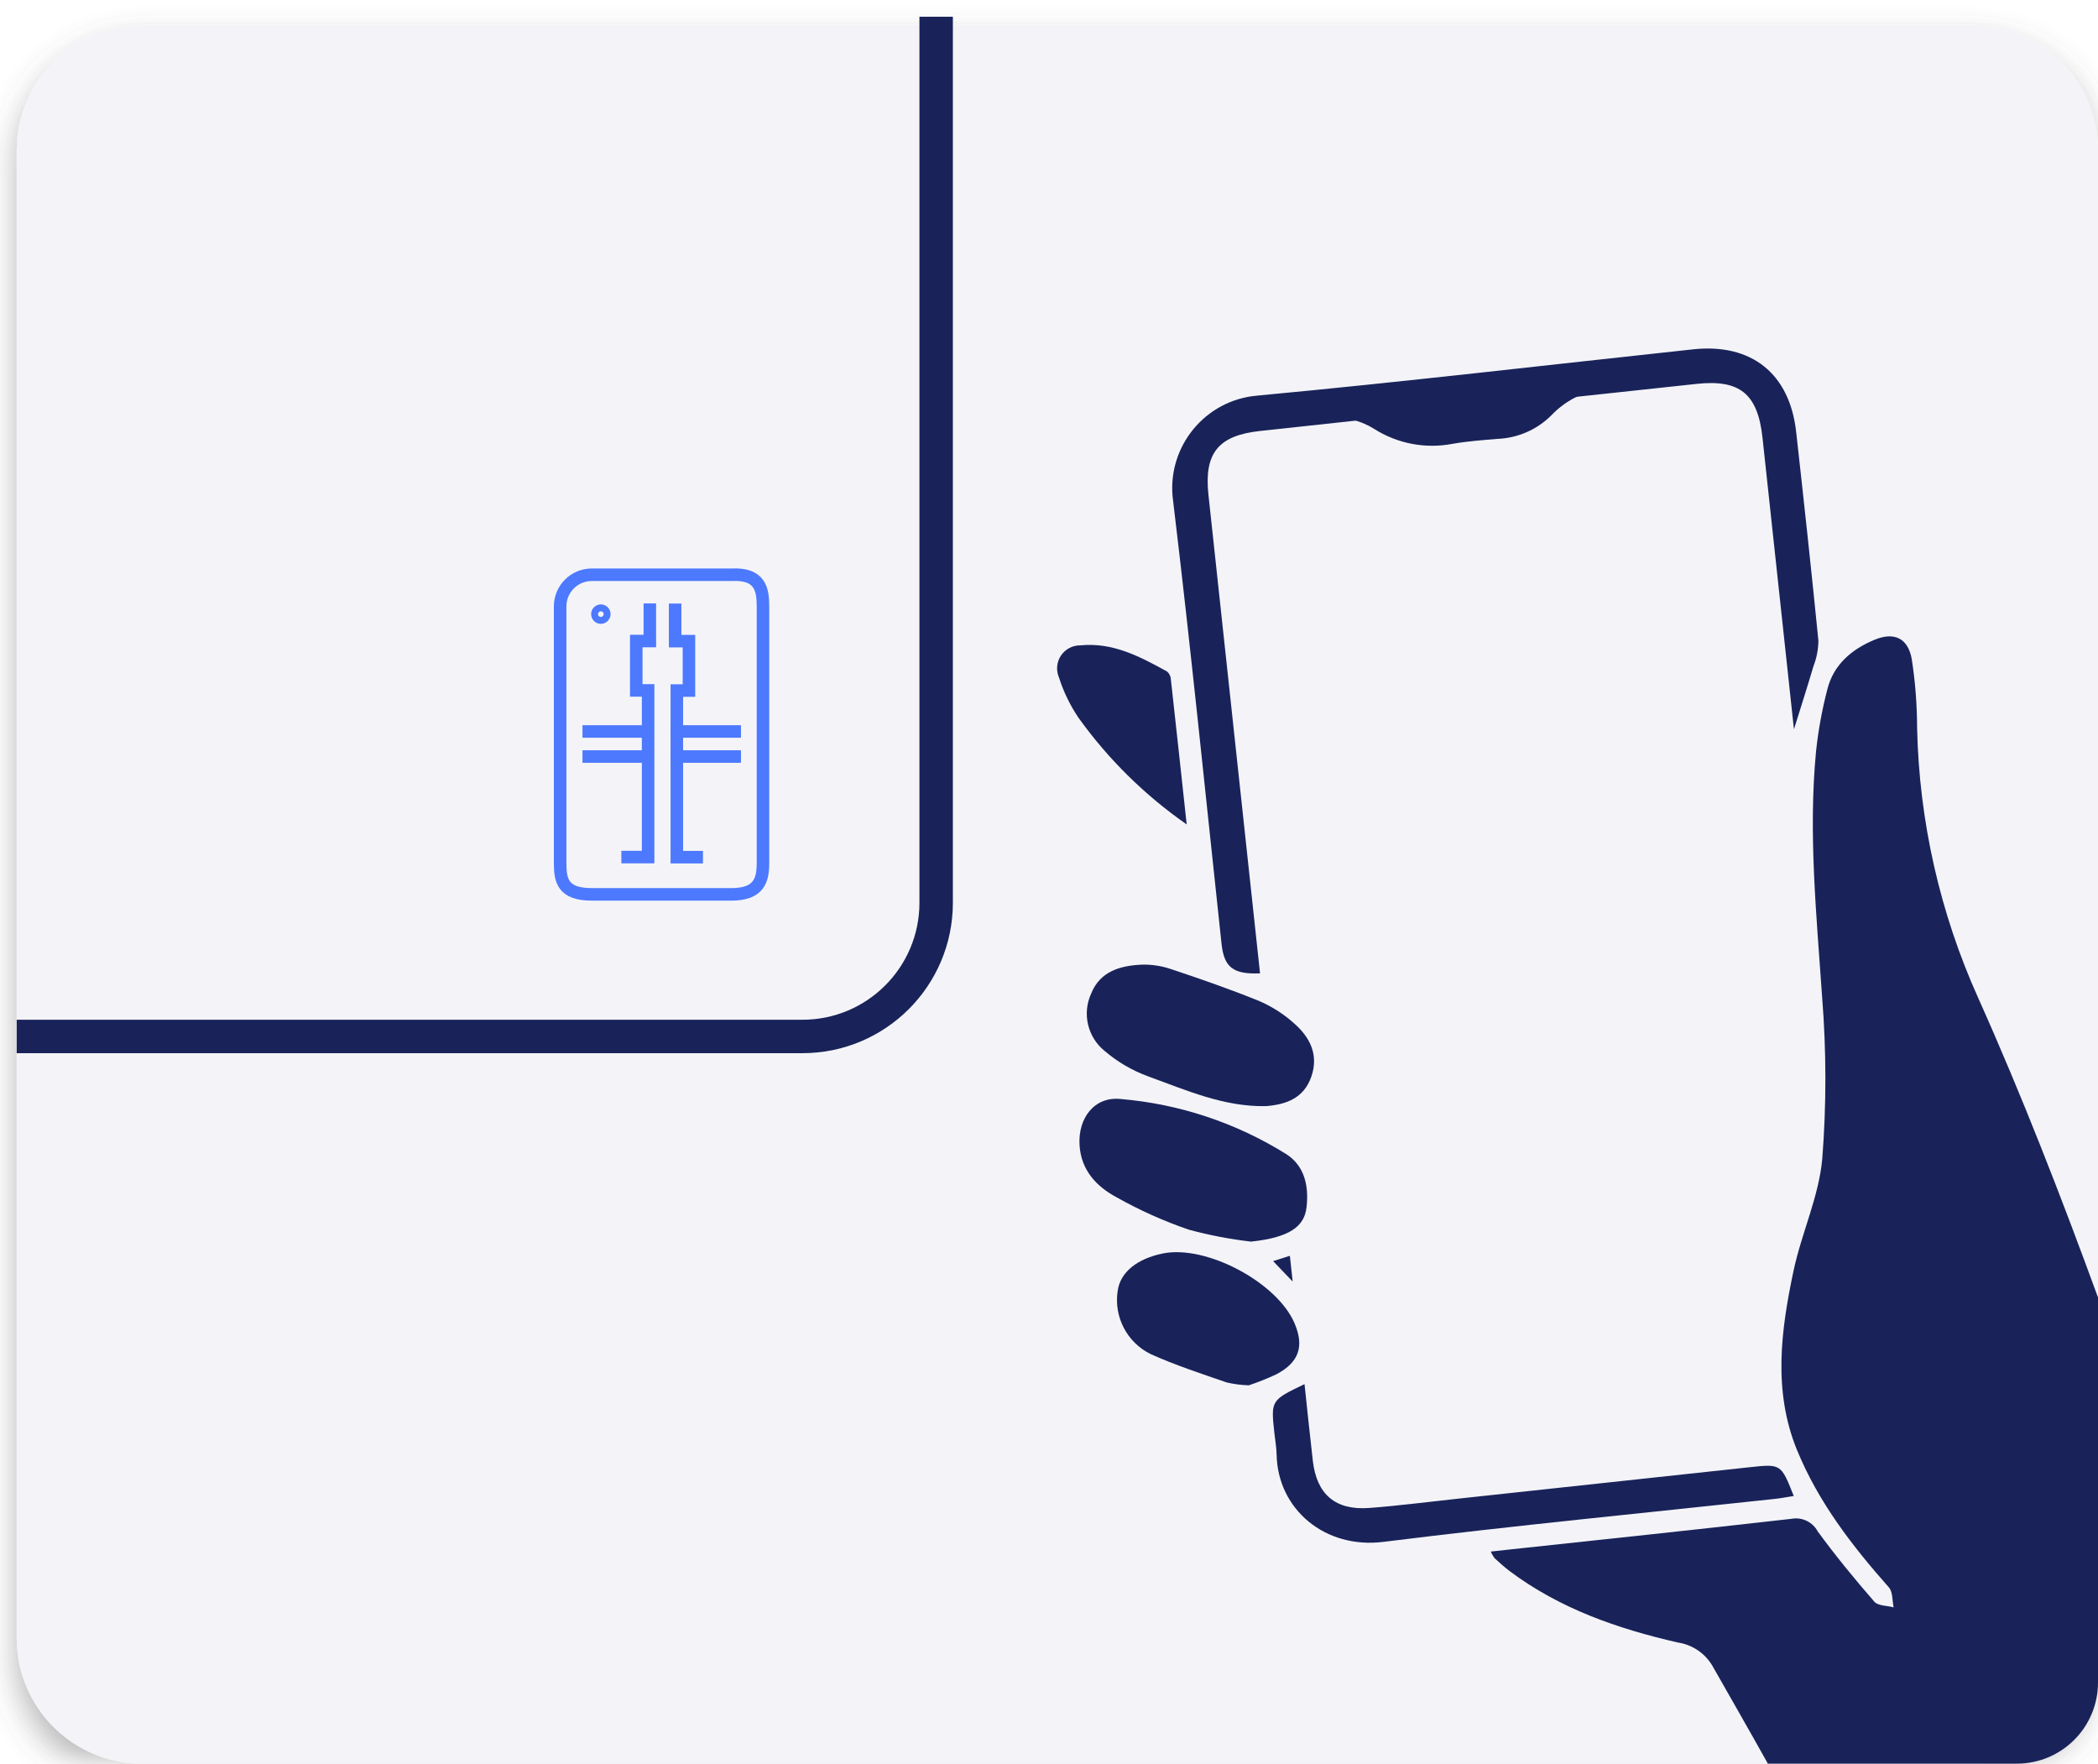
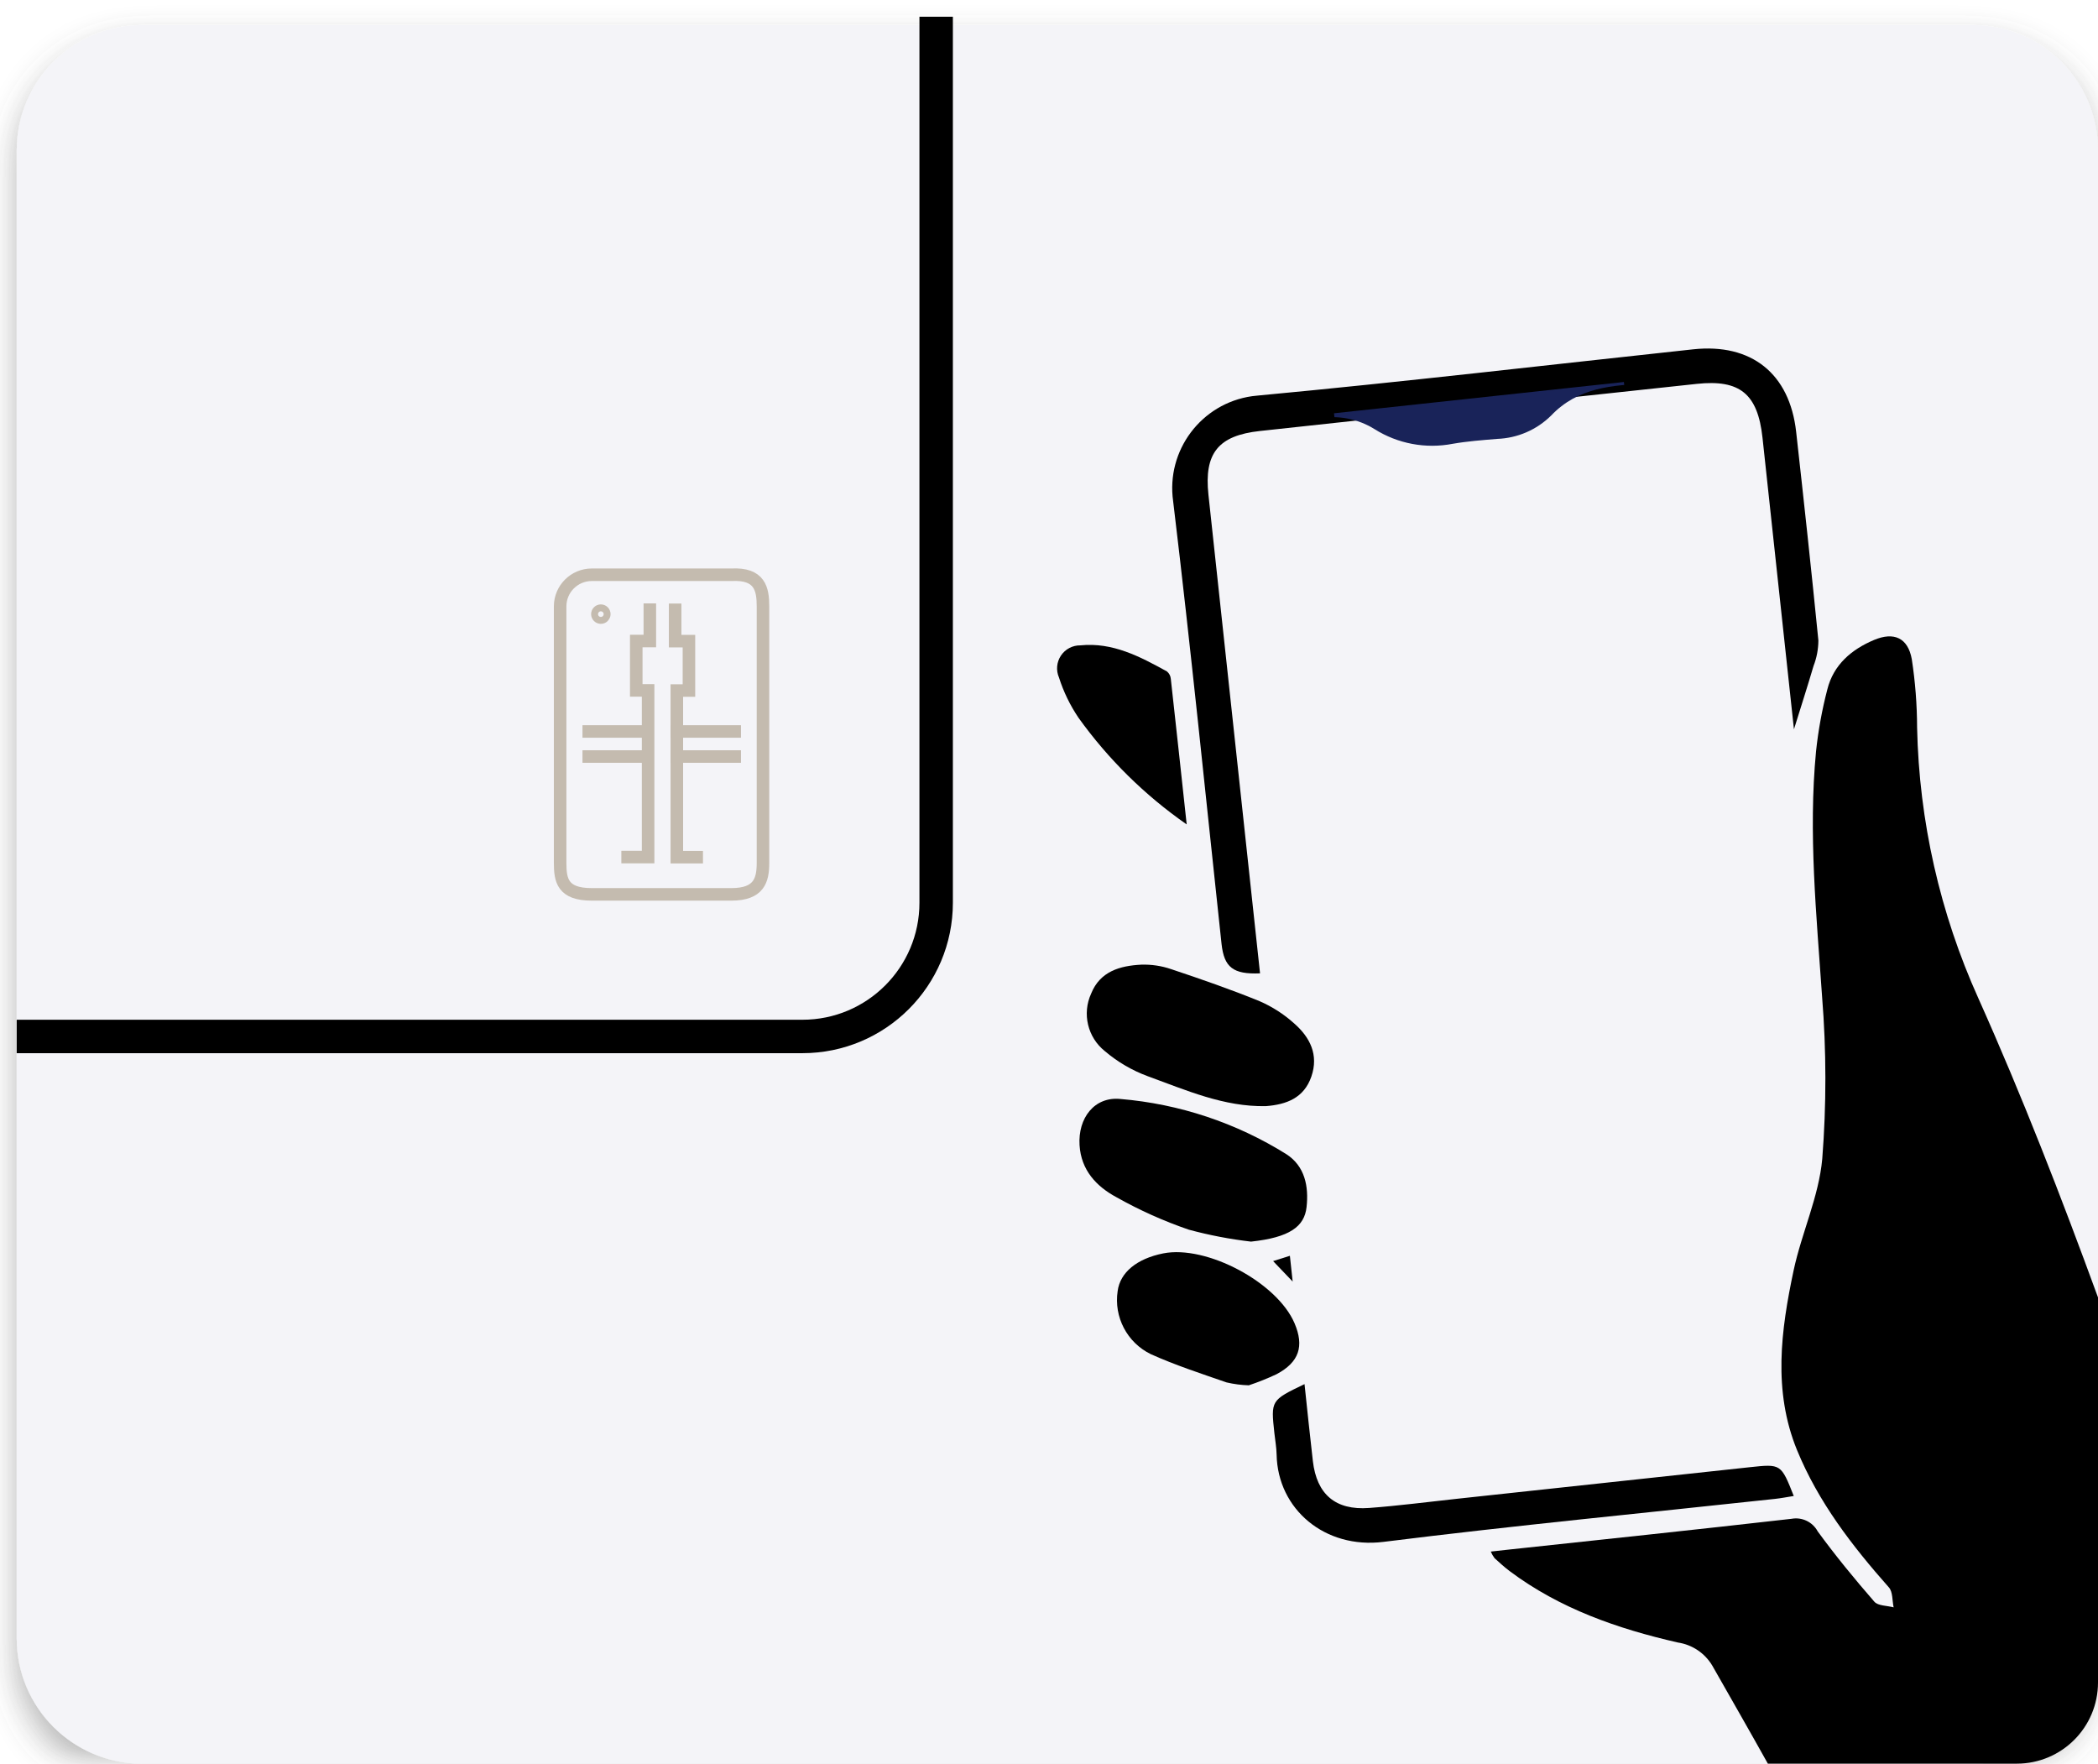
<svg xmlns="http://www.w3.org/2000/svg" viewBox="27 75 251 211">
  <defs>
    <filter id="Rectangle_178" x="23" y="74" width="261" height="220" filterUnits="userSpaceOnUse">
      <feOffset dy="2" input="SourceAlpha" />
      <feGaussianBlur stdDeviation="2" result="blur" />
      <feFlood flood-color="#575757" flood-opacity="0.451" />
      <feComposite operator="in" in2="blur" />
      <feComposite in="SourceGraphic" />
    </filter>
    <clipPath id="clip-path">
      <rect id="Rectangle_194" data-name="Rectangle 194" width="141" height="201" fill="none" />
    </clipPath>
    <clipPath id="clip-path-2">
      <rect id="Rectangle_191" data-name="Rectangle 191" width="124.5" height="169.843" fill="none" />
    </clipPath>
    <clipPath id="clip-path-3">
      <rect id="Rectangle_192" data-name="Rectangle 192" width="34.882" height="6.708" transform="translate(0 3.742) rotate(-6.159)" fill="none" />
    </clipPath>
  </defs>
  <g id="Group_198" data-name="Group 198" transform="translate(-61 -108)">
    <g transform="matrix(1, 0, 0, 1, 61, 108)" filter="url(#Rectangle_178)">
      <rect id="Rectangle_178-2" data-name="Rectangle 178" width="249" height="208" rx="15" transform="translate(29 78)" fill="#f4f4f8" />
    </g>
    <g id="Group_79" data-name="Group 79" transform="translate(61 108)">
      <g id="Group_78" data-name="Group 78" clip-path="url(#clip-path)">
-         <path id="Path_123" data-name="Path 123" d="M139,77V183a16,16,0,0,1-16,16H29" fill="none" stroke="#19235a" stroke-width="4" />
+         <path id="Path_123" data-name="Path 123" d="M139,77V183a16,16,0,0,1-16,16H29" fill="none" stroke="#000000" stroke-width="4" />
      </g>
    </g>
    <g id="Group_77" data-name="Group 77" transform="translate(214.5 224.157)">
      <g id="Group_74" data-name="Group 74">
        <g id="Group_73" data-name="Group 73" clip-path="url(#clip-path-2)">
-           <path id="Path_114" data-name="Path 114" d="M152.767,133.122V179.2a9.711,9.711,0,0,1-9.708,9.708h-29.79c-2.187-3.922-4.427-7.825-6.652-11.734a5.786,5.786,0,0,0-4.11-2.757c-7.2-1.644-14.122-4.045-20.128-8.543-.628-.472-1.217-1.016-1.806-1.547a3.837,3.837,0,0,1-.453-.79l1.987-.22c11.333-1.217,22.659-2.408,33.985-3.7a2.955,2.955,0,0,1,3.139,1.5c2.123,2.906,4.413,5.7,6.776,8.413.44.511,1.527.466,2.31.68-.175-.8-.09-1.844-.563-2.382-4.42-4.99-8.452-10.226-11-16.445-2.893-7.093-1.922-14.329-.4-21.493.957-4.485,3.016-8.821,3.423-13.332a122.834,122.834,0,0,0-.019-19.4c-.667-9.786-1.663-19.552-.724-29.363a50.569,50.569,0,0,1,1.352-7.41c.738-2.951,2.894-4.776,5.579-5.909,2.4-1.01,4.064-.252,4.525,2.3a54.854,54.854,0,0,1,.634,8.174,83.078,83.078,0,0,0,7.333,32.4c5.243,11.714,9.9,23.713,14.309,35.777" transform="translate(-28.267 -19.067)" fill="#19235a" />
-           <path id="Path_115" data-name="Path 115" d="M95.615,46.387l-.281-2.6Q93.594,27.641,91.852,11.5c-.57-5.236-2.7-6.99-7.861-6.437Q57.859,7.866,31.731,10.7c-4.994.539-6.7,2.659-6.164,7.637Q28.5,45.673,31.461,73.007l.278,2.58c-3.225.134-4.3-.716-4.607-3.539-1.9-17.649-3.666-35.314-5.788-52.938A11.119,11.119,0,0,1,30.787,6.536c.239-.034.481-.06.722-.079C48.88,4.831,66.212,2.791,83.561.929,90.53.18,95.1,3.83,95.878,10.792c.929,8.319,1.834,16.641,2.66,24.971a8.55,8.55,0,0,1-.582,3.055c-.7,2.386-1.465,4.751-2.34,7.569" transform="translate(-7.491 -0.294)" fill="#19235a" />
-           <path id="Path_116" data-name="Path 116" d="M24.615,156.612a51.142,51.142,0,0,1-7.445-1.428,52,52,0,0,1-8.648-3.877c-2.422-1.3-4.244-3.251-4.427-6.238-.2-3.232,1.771-5.84,4.9-5.522a44.459,44.459,0,0,1,19.836,6.6c2.217,1.425,2.7,3.847,2.423,6.337-.258,2.338-2.041,3.633-6.643,4.127" transform="translate(-1.44 -49.224)" fill="#19235a" />
-           <path id="Path_117" data-name="Path 117" d="M26.86,131.654c-5.02.1-9.542-1.914-14.113-3.574A17,17,0,0,1,7.6,125.072a5.747,5.747,0,0,1-1.637-6.884c1.066-2.66,3.458-3.33,5.988-3.459a10.051,10.051,0,0,1,3.6.541c3.549,1.185,7.091,2.411,10.551,3.823a15.27,15.27,0,0,1,4.145,2.663c1.894,1.655,2.962,3.756,2.061,6.362-.885,2.561-2.966,3.347-5.451,3.537" transform="translate(-1.92 -40.476)" fill="#19235a" />
-           <path id="Path_118" data-name="Path 118" d="M43.624,192.269c.346,3.207.647,6.218,1,9.223.467,3.965,2.7,5.892,6.716,5.595,3.519-.261,7.023-.722,10.534-1.1l35.03-3.778c3.729-.4,3.729-.4,5.252,3.444-.771.121-1.505.268-2.246.348-15.62,1.692-31.256,3.193-46.839,5.142-7.018.877-12.656-3.914-12.785-10.432-.016-.861-.175-1.72-.268-2.581-.425-3.921-.425-3.921,3.606-5.861" transform="translate(-14.054 -67.834)" fill="#19235a" />
-           <path id="Path_119" data-name="Path 119" d="M26.8,183.808a13.521,13.521,0,0,1-2.672-.349c-3.05-1.059-6.136-2.063-9.074-3.387a7.2,7.2,0,0,1-3.947-7.548c.294-2.221,2.294-3.871,5.455-4.5,5.163-1.022,13.608,3.464,15.7,8.346,1.184,2.765.56,4.664-2.14,6.106a30.668,30.668,0,0,1-3.323,1.331" transform="translate(-3.892 -59.229)" fill="#19235a" />
-           <path id="Path_120" data-name="Path 120" d="M15.47,77.093A53.632,53.632,0,0,1,2.527,64.334a18.843,18.843,0,0,1-2.336-4.82,2.752,2.752,0,0,1,2.568-3.84c3.851-.392,7.122,1.342,10.347,3.116a1.288,1.288,0,0,1,.467.893c.63,5.631,1.233,11.269,1.9,17.41" transform="translate(0 -19.622)" fill="#19235a" />
-           <path id="Path_121" data-name="Path 121" d="M41.89,168.548l.333,3.083-2.34-2.448Z" transform="translate(-14.071 -59.465)" fill="#19235a" />
+           <path id="Path_114" data-name="Path 114" d="M152.767,133.122V179.2a9.711,9.711,0,0,1-9.708,9.708h-29.79c-2.187-3.922-4.427-7.825-6.652-11.734a5.786,5.786,0,0,0-4.11-2.757c-7.2-1.644-14.122-4.045-20.128-8.543-.628-.472-1.217-1.016-1.806-1.547a3.837,3.837,0,0,1-.453-.79l1.987-.22c11.333-1.217,22.659-2.408,33.985-3.7a2.955,2.955,0,0,1,3.139,1.5c2.123,2.906,4.413,5.7,6.776,8.413.44.511,1.527.466,2.31.68-.175-.8-.09-1.844-.563-2.382-4.42-4.99-8.452-10.226-11-16.445-2.893-7.093-1.922-14.329-.4-21.493.957-4.485,3.016-8.821,3.423-13.332a122.834,122.834,0,0,0-.019-19.4c-.667-9.786-1.663-19.552-.724-29.363a50.569,50.569,0,0,1,1.352-7.41c.738-2.951,2.894-4.776,5.579-5.909,2.4-1.01,4.064-.252,4.525,2.3a54.854,54.854,0,0,1,.634,8.174,83.078,83.078,0,0,0,7.333,32.4c5.243,11.714,9.9,23.713,14.309,35.777" transform="translate(-28.267 -19.067)" fill="#000000" />
+           <path id="Path_115" data-name="Path 115" d="M95.615,46.387l-.281-2.6Q93.594,27.641,91.852,11.5c-.57-5.236-2.7-6.99-7.861-6.437Q57.859,7.866,31.731,10.7c-4.994.539-6.7,2.659-6.164,7.637Q28.5,45.673,31.461,73.007l.278,2.58c-3.225.134-4.3-.716-4.607-3.539-1.9-17.649-3.666-35.314-5.788-52.938A11.119,11.119,0,0,1,30.787,6.536c.239-.034.481-.06.722-.079C48.88,4.831,66.212,2.791,83.561.929,90.53.18,95.1,3.83,95.878,10.792c.929,8.319,1.834,16.641,2.66,24.971a8.55,8.55,0,0,1-.582,3.055c-.7,2.386-1.465,4.751-2.34,7.569" transform="translate(-7.491 -0.294)" fill="#000000" />
+           <path id="Path_116" data-name="Path 116" d="M24.615,156.612a51.142,51.142,0,0,1-7.445-1.428,52,52,0,0,1-8.648-3.877c-2.422-1.3-4.244-3.251-4.427-6.238-.2-3.232,1.771-5.84,4.9-5.522a44.459,44.459,0,0,1,19.836,6.6c2.217,1.425,2.7,3.847,2.423,6.337-.258,2.338-2.041,3.633-6.643,4.127" transform="translate(-1.44 -49.224)" fill="#000000" />
+           <path id="Path_117" data-name="Path 117" d="M26.86,131.654c-5.02.1-9.542-1.914-14.113-3.574A17,17,0,0,1,7.6,125.072a5.747,5.747,0,0,1-1.637-6.884c1.066-2.66,3.458-3.33,5.988-3.459a10.051,10.051,0,0,1,3.6.541c3.549,1.185,7.091,2.411,10.551,3.823a15.27,15.27,0,0,1,4.145,2.663c1.894,1.655,2.962,3.756,2.061,6.362-.885,2.561-2.966,3.347-5.451,3.537" transform="translate(-1.92 -40.476)" fill="#000000" />
+           <path id="Path_118" data-name="Path 118" d="M43.624,192.269c.346,3.207.647,6.218,1,9.223.467,3.965,2.7,5.892,6.716,5.595,3.519-.261,7.023-.722,10.534-1.1l35.03-3.778c3.729-.4,3.729-.4,5.252,3.444-.771.121-1.505.268-2.246.348-15.62,1.692-31.256,3.193-46.839,5.142-7.018.877-12.656-3.914-12.785-10.432-.016-.861-.175-1.72-.268-2.581-.425-3.921-.425-3.921,3.606-5.861" transform="translate(-14.054 -67.834)" fill="#000000" />
+           <path id="Path_119" data-name="Path 119" d="M26.8,183.808a13.521,13.521,0,0,1-2.672-.349c-3.05-1.059-6.136-2.063-9.074-3.387a7.2,7.2,0,0,1-3.947-7.548c.294-2.221,2.294-3.871,5.455-4.5,5.163-1.022,13.608,3.464,15.7,8.346,1.184,2.765.56,4.664-2.14,6.106a30.668,30.668,0,0,1-3.323,1.331" transform="translate(-3.892 -59.229)" fill="#000000" />
+           <path id="Path_120" data-name="Path 120" d="M15.47,77.093A53.632,53.632,0,0,1,2.527,64.334a18.843,18.843,0,0,1-2.336-4.82,2.752,2.752,0,0,1,2.568-3.84c3.851-.392,7.122,1.342,10.347,3.116a1.288,1.288,0,0,1,.467.893c.63,5.631,1.233,11.269,1.9,17.41" transform="translate(0 -19.622)" fill="#000000" />
+           <path id="Path_121" data-name="Path 121" d="M41.89,168.548l.333,3.083-2.34-2.448Z" transform="translate(-14.071 -59.465)" fill="#000000" />
        </g>
      </g>
      <g id="Group_76" data-name="Group 76" transform="translate(33.099 4.545)">
        <g id="Group_75" data-name="Group 75" transform="translate(0)" clip-path="url(#clip-path-3)">
          <path id="Path_122" data-name="Path 122" d="M29.267,15.18A9.275,9.275,0,0,1,35.959,4.913a11.648,11.648,0,0,1,2.192-.374C51.753,3.064,65.367,1.7,78.953.083A9.875,9.875,0,0,1,90.012,8.611q.03.232.049.465c.1.936-59.263,20.416-60.794,6.1M85.258,9.01A4.455,4.455,0,0,0,80.9,4.736c-4.18.167-8.342.455-11.537,3.827a9.677,9.677,0,0,1-6.456,2.788c-1.771.15-3.552.281-5.3.584a12.939,12.939,0,0,1-9.382-1.761A9.457,9.457,0,0,0,41.565,8.9a18.1,18.1,0,0,1-2.588.274c-3.587.054-5.386,2.784-5.013,6.135C37.095,43.55,86.2,17.645,85.258,9.01" transform="translate(-43.391 -4.545)" fill="#192359" />
        </g>
      </g>
    </g>
    <g id="chip_DRAK_BLUE" data-name="chip DRAK BLUE" transform="translate(51.463 164.864)">
-       <path id="Path_61" data-name="Path 61" d="M124.045,125.136H107.324c-3.492,0-3.774-1.7-3.774-3.774V90.672a3.786,3.786,0,0,1,3.774-3.774h16.721c3.4-.177,3.774,1.7,3.774,3.774v30.69C127.82,123.438,127.354,125.133,124.045,125.136Z" fill="none" stroke="#4d79ff" stroke-linecap="square" stroke-miterlimit="10" stroke-width="1.5" />
-       <path id="Path_62" data-name="Path 62" d="M144.05,99.27v3.747H145.7v5.911h-1.447v19.935h2.378" transform="translate(-26.741 -8.177)" fill="none" stroke="#4d79ff" stroke-linecap="square" stroke-miterlimit="10" stroke-width="1.5" />
-       <path id="Path_63" data-name="Path 63" d="M129.977,99.22v3.751h-1.624v5.908h1.417v19.938H127.32" transform="translate(-15.695 -8.144)" fill="none" stroke="#4d79ff" stroke-linecap="square" stroke-miterlimit="10" stroke-width="1.5" />
-       <line id="Line_19" data-name="Line 19" x1="6.923" transform="translate(106.974 105.647)" fill="none" stroke="#4d79ff" stroke-linecap="square" stroke-miterlimit="10" stroke-width="1.5" />
-       <line id="Line_20" data-name="Line 20" x2="6.923" transform="translate(117.512 105.647)" fill="none" stroke="#4d79ff" stroke-linecap="square" stroke-miterlimit="10" stroke-width="1.5" />
-       <line id="Line_21" data-name="Line 21" x1="6.923" transform="translate(106.974 108.646)" fill="none" stroke="#4d79ff" stroke-linecap="square" stroke-miterlimit="10" stroke-width="1.5" />
-       <line id="Line_22" data-name="Line 22" x2="6.923" transform="translate(117.512 108.646)" fill="none" stroke="#4d79ff" stroke-linecap="square" stroke-miterlimit="10" stroke-width="1.5" />
-       <circle id="Ellipse_3" data-name="Ellipse 3" cx="0.414" cy="0.414" r="0.414" transform="translate(108.007 91.195)" fill="none" stroke="#4d79ff" stroke-linecap="square" stroke-miterlimit="10" stroke-width="1.5" />
+       <path id="Path_61" data-name="Path 61" d="M124.045,125.136H107.324c-3.492,0-3.774-1.7-3.774-3.774V90.672a3.786,3.786,0,0,1,3.774-3.774h16.721c3.4-.177,3.774,1.7,3.774,3.774v30.69C127.82,123.438,127.354,125.133,124.045,125.136Z" fill="none" stroke="#c4bbaf" stroke-linecap="square" stroke-miterlimit="10" stroke-width="1.5" />
+       <path id="Path_62" data-name="Path 62" d="M144.05,99.27v3.747H145.7v5.911h-1.447v19.935h2.378" transform="translate(-26.741 -8.177)" fill="none" stroke="#c4bbaf" stroke-linecap="square" stroke-miterlimit="10" stroke-width="1.5" />
+       <path id="Path_63" data-name="Path 63" d="M129.977,99.22v3.751h-1.624v5.908h1.417v19.938H127.32" transform="translate(-15.695 -8.144)" fill="none" stroke="#c4bbaf" stroke-linecap="square" stroke-miterlimit="10" stroke-width="1.5" />
+       <line id="Line_19" data-name="Line 19" x1="6.923" transform="translate(106.974 105.647)" fill="none" stroke="#c4bbaf" stroke-linecap="square" stroke-miterlimit="10" stroke-width="1.5" />
+       <line id="Line_20" data-name="Line 20" x2="6.923" transform="translate(117.512 105.647)" fill="none" stroke="#c4bbaf" stroke-linecap="square" stroke-miterlimit="10" stroke-width="1.5" />
+       <line id="Line_21" data-name="Line 21" x1="6.923" transform="translate(106.974 108.646)" fill="none" stroke="#c4bbaf" stroke-linecap="square" stroke-miterlimit="10" stroke-width="1.5" />
+       <line id="Line_22" data-name="Line 22" x2="6.923" transform="translate(117.512 108.646)" fill="none" stroke="#c4bbaf" stroke-linecap="square" stroke-miterlimit="10" stroke-width="1.5" />
+       <circle id="Ellipse_3" data-name="Ellipse 3" cx="0.414" cy="0.414" r="0.414" transform="translate(108.007 91.195)" fill="none" stroke="#c4bbaf" stroke-linecap="square" stroke-miterlimit="10" stroke-width="1.5" />
    </g>
  </g>
</svg>
